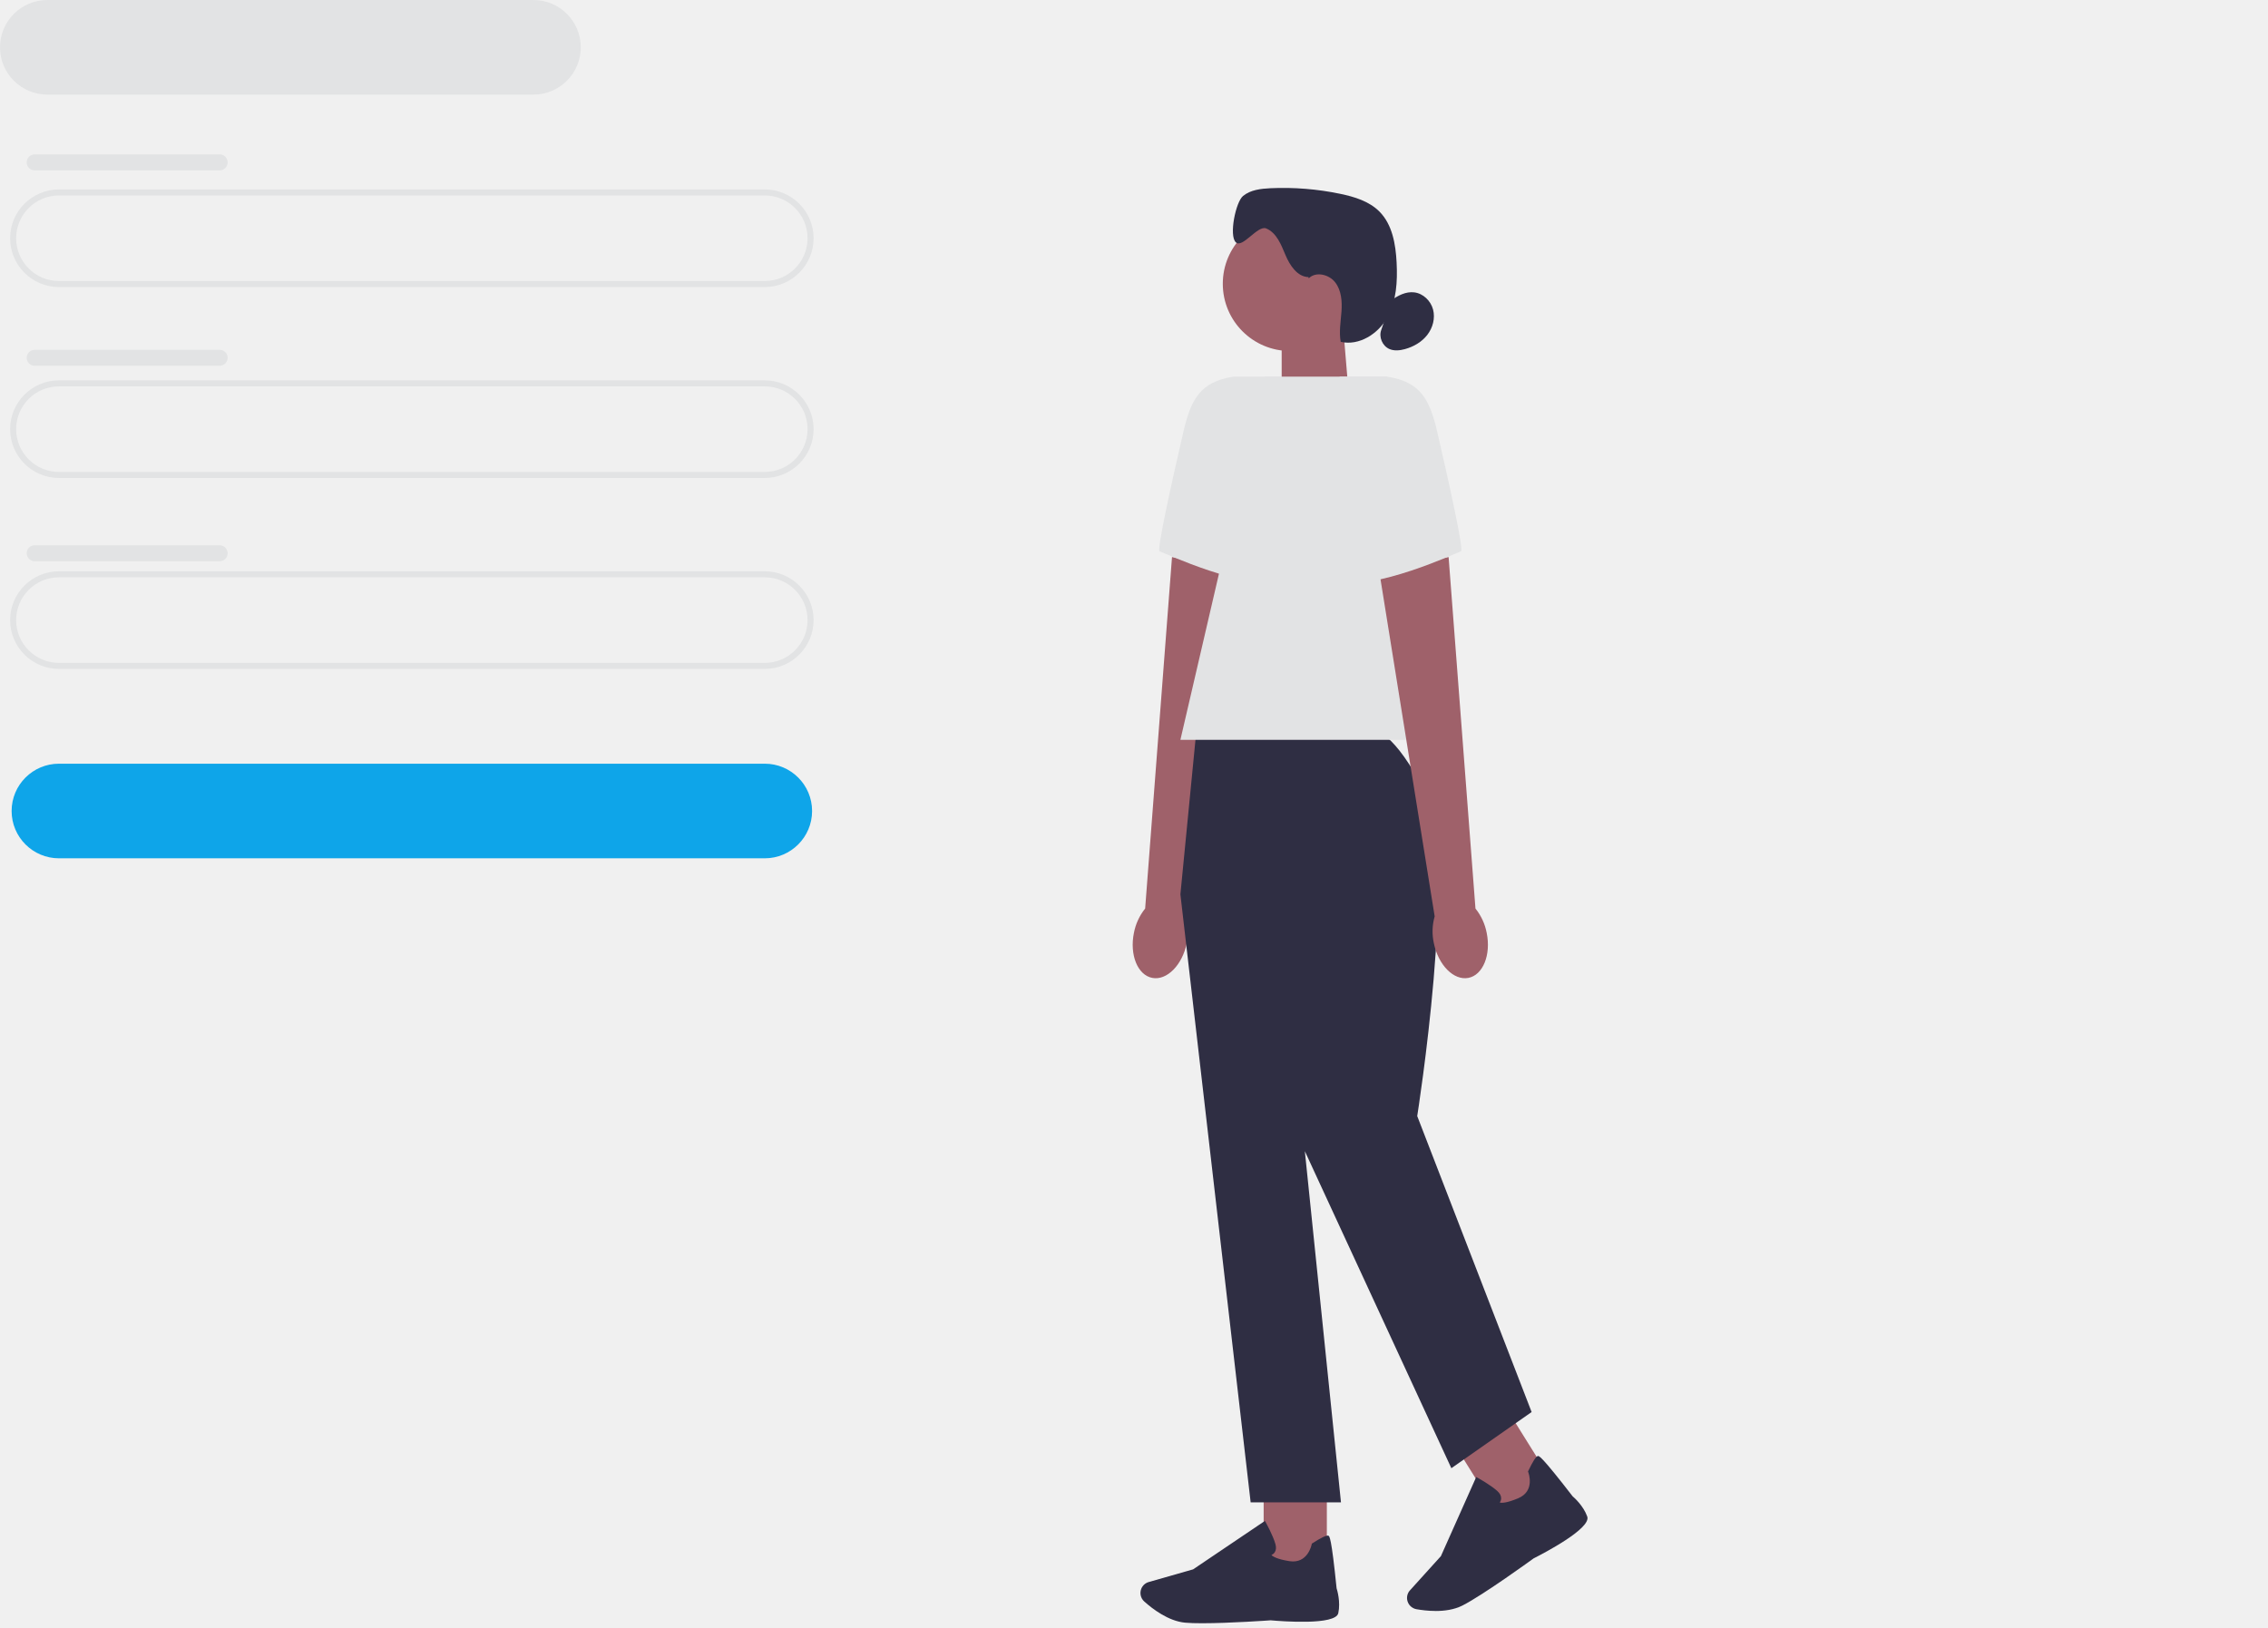
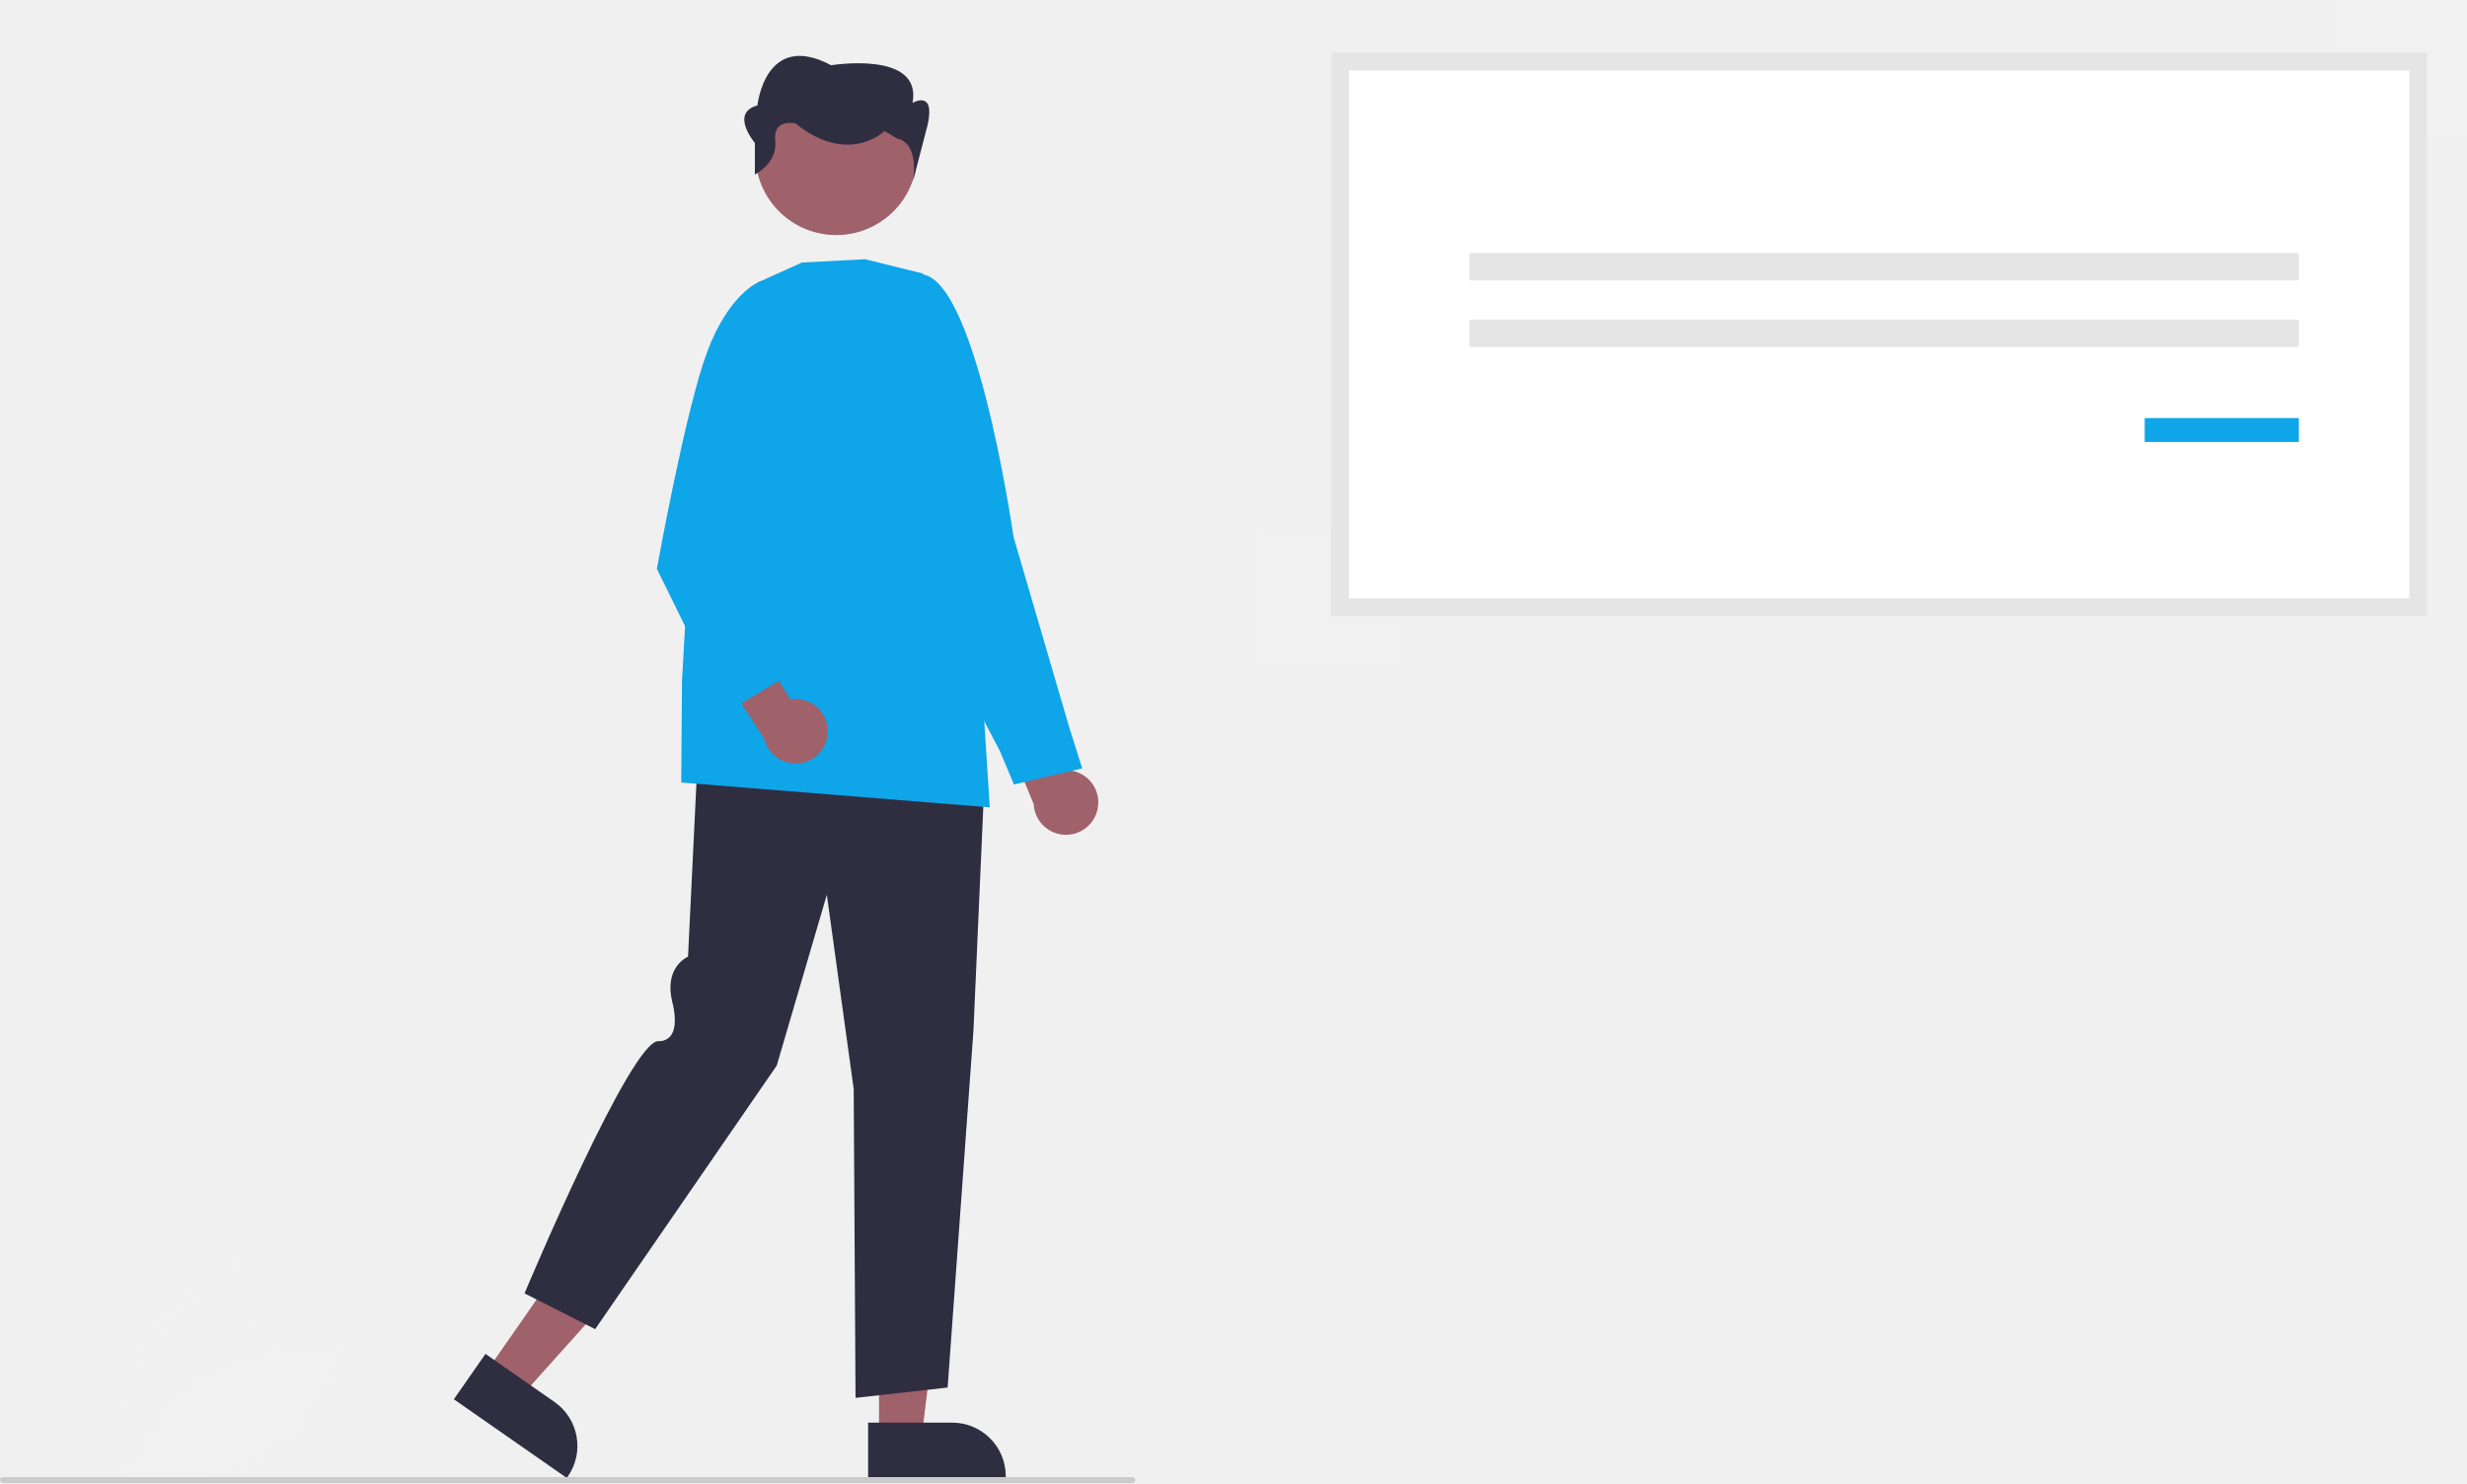
- <svg xmlns="http://www.w3.org/2000/svg" width="751.57" height="539.42" viewBox="0 0 751.57 539.42">
-   <path d="m253.43,95.15H19.53c-8.92,0-16.18-7.26-16.18-16.18s7.26-16.18,16.18-16.18h233.9c8.92,0,16.18,7.26,16.18,16.18s-7.26,16.18-16.18,16.18ZM19.53,64.79c-7.82,0-14.18,6.36-14.18,14.18s6.36,14.18,14.18,14.18h233.9c7.82,0,14.18-6.36,14.18-14.18s-6.36-14.18-14.18-14.18H19.53Z" fill="#e2e3e4" />
-   <path d="m253.43,284.5H19.53c-8.65,0-15.68-7.03-15.68-15.68s7.03-15.68,15.68-15.68h233.9c8.65,0,15.68,7.03,15.68,15.68s-7.03,15.68-15.68,15.68Z" fill="#0ea5e9" />
-   <path d="m176.78,31.36H15.68C7.03,31.36,0,24.33,0,15.68S7.03,0,15.68,0h161.1c8.65,0,15.68,7.03,15.68,15.68s-7.03,15.68-15.68,15.68Z" fill="#e2e3e4" />
-   <path d="m253.43,158.43H19.53c-8.92,0-16.18-7.26-16.18-16.18s7.26-16.18,16.18-16.18h233.9c8.92,0,16.18,7.26,16.18,16.18s-7.26,16.18-16.18,16.18Zm-233.9-30.36c-7.82,0-14.18,6.36-14.18,14.18s6.36,14.18,14.18,14.18h233.9c7.82,0,14.18-6.36,14.18-14.18s-6.36-14.18-14.18-14.18H19.53Z" fill="#e2e3e4" />
-   <path d="m253.43,221.72H19.53c-8.92,0-16.18-7.26-16.18-16.18s7.26-16.18,16.18-16.18h233.9c8.92,0,16.18,7.26,16.18,16.18s-7.26,16.18-16.18,16.18Zm-233.9-30.36c-7.82,0-14.18,6.36-14.18,14.18s6.36,14.18,14.18,14.18h233.9c7.82,0,14.18-6.36,14.18-14.18s-6.36-14.18-14.18-14.18H19.53Z" fill="#e2e3e4" />
-   <path d="m11.49,51.17h61.3c1.46,0,2.65,1.18,2.65,2.65h0c0,1.46-1.19,2.65-2.65,2.65H11.49c-1.46,0-2.65-1.18-2.65-2.65h0c0-1.46,1.19-2.65,2.65-2.65Z" fill="#e2e3e4" />
-   <path d="m11.49,115.95h61.3c1.46,0,2.65,1.18,2.65,2.64h0c0,1.46-1.19,2.65-2.65,2.65H11.49c-1.46,0-2.65-1.18-2.65-2.64h0c0-1.46,1.19-2.65,2.65-2.65Z" fill="#e2e3e4" />
-   <path d="m11.49,180.74h61.3c1.46,0,2.65,1.18,2.65,2.65h0c0,1.46-1.19,2.64-2.65,2.64H11.49c-1.46,0-2.65-1.18-2.65-2.65h0c0-1.46,1.19-2.64,2.65-2.64Z" fill="#e2e3e4" />
-   <g>
-     <polygon points="447.08 132.26 424.72 139.62 424.72 107.43 445.01 107.43 447.08 132.26" fill="#9f616a" />
-     <circle cx="427.49" cy="94.06" r="22.28" fill="#9f616a" />
-     <path d="m433.61,91.85c-3.73-.11-6.18-3.88-7.63-7.32s-2.94-7.39-6.4-8.81c-2.83-1.16-7.82,6.69-10.05,4.6-2.33-2.18-.06-13.37,2.41-15.38,2.47-2.01,5.85-2.4,9.03-2.55,7.76-.36,15.57.27,23.18,1.86,4.71.98,9.55,2.46,12.95,5.86,4.3,4.32,5.4,10.83,5.71,16.92.32,6.23-.04,12.75-3.07,18.2s-9.37,9.47-15.45,8.08c-.61-3.3.01-6.69.25-10.05.23-3.35-.01-6.97-2.06-9.64-2.04-2.67-6.42-3.73-8.8-1.36" fill="#2f2e43" />
-     <path d="m461.02,99.57c2.23-1.63,4.9-3,7.64-2.66,2.96.36,5.47,2.8,6.23,5.69s-.09,6.07-1.93,8.43c-1.83,2.36-4.56,3.92-7.44,4.7-1.67.45-3.5.64-5.09-.04-2.34-1.01-3.61-4-2.69-6.38" fill="#2f2e43" />
-     <g>
-       <path id="uuid-00bc58e7-734f-4d7c-a085-03c0cd267642-125" d="m375.76,309.2c-1.49,7.32,1.24,14.01,6.08,14.94s9.97-4.26,11.45-11.58c.63-2.92.53-5.94-.29-8.82l18.43-114.75-23.05-4.34-8.9,116.5c-1.89,2.36-3.16,5.12-3.72,8.06h0Z" fill="#9f616a" />
-       <path d="m424.48,124.85h-15.73c-11.12,1.69-14.14,7.62-16.67,18.58-3.86,16.72-8.79,38.98-7.81,39.31,1.57.52,28.35,13.12,42,10.24l-1.79-68.13h0Z" fill="#e2e3e4" />
-     </g>
-     <rect x="418.75" y="490.36" width="20.94" height="29.71" fill="#9f616a" />
-     <path d="m398.36,538.05c-2.2,0-4.16-.05-5.64-.19-5.56-.51-10.87-4.62-13.54-7.02-1.2-1.08-1.58-2.8-.96-4.28h0c.45-1.06,1.34-1.86,2.45-2.17l14.7-4.2,23.8-16.06.27.48c.1.18,2.44,4.39,3.22,7.23.3,1.08.22,1.98-.23,2.68-.31.48-.75.76-1.1.92.43.45,1.78,1.37,5.94,2.03,6.07.96,7.35-5.33,7.4-5.59l.04-.21.18-.12c2.89-1.86,4.67-2.71,5.28-2.53.38.11,1.02.31,2.75,17.44.17.54,1.38,4.48.56,8.25-.89,4.1-18.81,2.69-22.4,2.37-.1.01-13.52.97-22.71.97h0Z" fill="#2f2e43" />
-     <rect x="487.82" y="470.31" width="20.94" height="29.71" transform="translate(-181.25 337.18) rotate(-31.95)" fill="#9f616a" />
-     <path d="m475.72,533.98c-2.46,0-4.72-.3-6.33-.58-1.58-.28-2.82-1.54-3.08-3.12h0c-.18-1.14.15-2.29.93-3.14l10.25-11.34,11.7-26.22.48.26c.18.1,4.39,2.43,6.56,4.43.83.76,1.24,1.57,1.22,2.4-.01.58-.23,1.04-.45,1.37.6.16,2.23.22,6.11-1.42,5.66-2.39,3.42-8.41,3.32-8.66l-.08-.2.09-.19c1.47-3.11,2.52-4.77,3.14-4.94.39-.11,1.03-.28,11.56,13.35.43.36,3.54,3.07,4.84,6.7,1.41,3.95-14.54,12.24-17.75,13.86-.1.08-16.79,12.21-23.65,15.66-2.72,1.37-5.94,1.79-8.87,1.79h0Z" fill="#2f2e43" />
-     <path d="m455.11,241.91h-58.63l-5.32,54.54,23.28,201.52h29.93l-11.97-116.39,48.55,105.08,26.6-18.62-37.91-98.1s13.54-85.46,2.9-106.75c-10.64-21.28-17.43-21.28-17.43-21.28h0Z" fill="#2f2e43" />
-     <polygon points="484.28 245.23 391.16 245.23 419.1 124.85 459.67 124.85 484.28 245.23" fill="#e2e3e4" />
-     <path id="uuid-ece83039-1aa0-468e-a846-e0cb6ecd6032-126" d="m492.66,309.2c1.49,7.32-1.24,14.01-6.08,14.94s-9.97-4.26-11.45-11.58c-.63-2.92-.53-5.94.29-8.82l-18.43-114.75,23.05-4.34,8.9,116.5c1.89,2.36,3.16,5.12,3.72,8.06h0Z" fill="#9f616a" />
-     <path d="m443.94,124.85h15.73c11.12,1.69,14.14,7.62,16.67,18.58,3.86,16.72,8.79,38.98,7.81,39.31-1.57.52-28.35,13.12-42,10.24l1.79-68.13h0Z" fill="#e2e3e4" />
-   </g>
+ <svg xmlns="http://www.w3.org/2000/svg" data-name="Layer 1" width="832.206" height="500.356" viewBox="0 0 832.206 500.356">
+   <path d="M227.317,699.06c-.056-.245-5.44-24.798,5.556-45.19,10.996-20.392,34.468-29.385,34.704-29.474l1.073-.402.253,1.118c.056.245,5.44,24.798-5.556,45.19-10.996,20.392-34.468,29.385-34.704,29.474l-1.073.402Zm39.862-72.338c-4.702,2.022-23.258,10.874-32.545,28.097-9.288,17.225-6.486,37.594-5.592,42.631,4.7-2.018,23.249-10.855,32.545-28.097C270.874,652.129,268.072,631.762,267.178,626.722Z" transform="translate(-183.897 -199.8219)" fill="#f1f1f1" />
+   <path d="M254.944,663.149c-19.761,11.889-27.371,35.503-27.371,35.503s24.428,4.339,44.188-7.55,27.371-35.503,27.371-35.503S274.704,651.26,254.944,663.149Z" transform="translate(-183.897 -199.8219)" fill="#f1f1f1" />
+   <path d="M554.193,472.564a10.837,10.837,0,0,0-10.48-12.897l-9.151-23.012-15.341,2.15,13.379,32.317a10.896,10.896,0,0,0,21.592,1.443Z" transform="translate(-183.897 -199.8219)" fill="#9f616a" />
+   <path d="M525.93,464.479l-4.753-11.335-29.621-56.385,1.611-104.332.309-.041c18.954-2.504,31.778,84.829,32.315,88.548l18.716,64.008,4.455,14.108Z" transform="translate(-183.897 -199.8219)" fill="#0ea5e9" />
+   <polygon points="296.518 484.658 310.92 484.657 317.771 429.106 296.515 429.107 296.518 484.658" fill="#9f616a" />
+   <path d="M476.741,679.778l28.363-.001h.001a18.076,18.076,0,0,1,18.075,18.075v.587l-46.438.002Z" transform="translate(-183.897 -199.8219)" fill="#2f2e41" />
+   <polygon points="164.095 462.715 175.912 470.949 213.294 429.291 195.854 417.138 164.095 462.715" fill="#9f616a" />
+   <path d="M347.667,656.579l23.271,16.216.001.001a18.076,18.076,0,0,1,4.495,25.164l-.336.482L336.997,671.891Z" transform="translate(-183.897 -199.8219)" fill="#2f2e41" />
+   <path d="M472.5,671.422l-.622-104.21L462.815,501.686,445.92,559.31l-.033.047-61.225,88.885-23.823-12.07.131-.31c1.456-3.463,35.762-84.794,44.983-84.794a4.98,4.98,0,0,0,4.242-1.864c2.706-3.614.502-11.283.48-11.36-2.64-10.946,3.997-14.674,5.319-15.296l3.556-73.397.369.025,96.39,6.761-4.044,91.766-8.699,120.232-.299.034Z" transform="translate(-183.897 -199.8219)" fill="#2f2e41" />
+   <path d="M517.781,472.202l-.417-.034L413.7,463.812l.256-34.3,5.074-89.558.029-.062,20.663-44.859,14.647-6.633,21.37-1.125.052.013,19.503,4.832,20.288,145.639Z" transform="translate(-183.897 -199.8219)" fill="#0ea5e9" />
+   <circle cx="465.995" cy="251.83" r="27.294" transform="translate(-247.5841 54.55847) rotate(-28.66324)" fill="#9f616a" />
+   <path d="M438.546,258.681v-10.634s-8.576-10.1.858-12.645c0,0,2.573-25.443,24.87-13.57,0,0,30.873-5.089,27.443,12.721,0,0,7.718-4.65,5.146,7.224L491.887,260.904s2.403-12.634-5.315-14.33l-4.288-2.544s-12.006,11.873-30.016-2.544c0,0-7.718-1.842-6.861,5.791S438.546,258.681,438.546,258.681Z" transform="translate(-183.897 -199.8219)" fill="#2f2e41" />
+   <path d="M463.154,446.587a10.837,10.837,0,0,0-12.624-10.807l-13.132-20.997-14.706,4.868,18.961,29.391a10.896,10.896,0,0,0,21.5-2.456Z" transform="translate(-183.897 -199.8219)" fill="#9f616a" />
+   <path d="M429.236,439.969l-23.758-48.235.021-.117c.096-.534,9.659-53.634,16.973-73.152,7.36-19.641,17.436-23.585,17.861-23.743l.213-.079,9.034,8.665-12.514,83.527,13.489,40.284Z" transform="translate(-183.897 -199.8219)" fill="#0ea5e9" />
+   <rect x="786.206" width="46" height="46" fill="#f1f1f1" />
+   <rect x="426.206" y="179" width="46" height="46" fill="#f1f1f1" />
+   <path d="M635.922,404.665H999.597V220.556H635.922Z" transform="translate(-183.897 -199.8219)" fill="#fff" />
+   <path d="M1002.597,407.665H632.922V217.556h369.675Zm-363.675-6h357.675V223.556H638.922Z" transform="translate(-183.897 -199.8219)" fill="#e5e5e5" />
+   <rect x="495.678" y="85.316" width="279.806" height="9.279" fill="#e5e5e5" />
+   <rect x="495.678" y="107.819" width="279.806" height="9.279" fill="#e5e5e5" />
+   <rect x="723.484" y="141.045" width="52" height="8.053" fill="#0ea5e9" />
+   <path d="M565.897,700.138h-381a1,1,0,1,1,0-2h381a1,1,0,0,1,0,2Z" transform="translate(-183.897 -199.8219)" fill="#cbcbcb" />
</svg>
